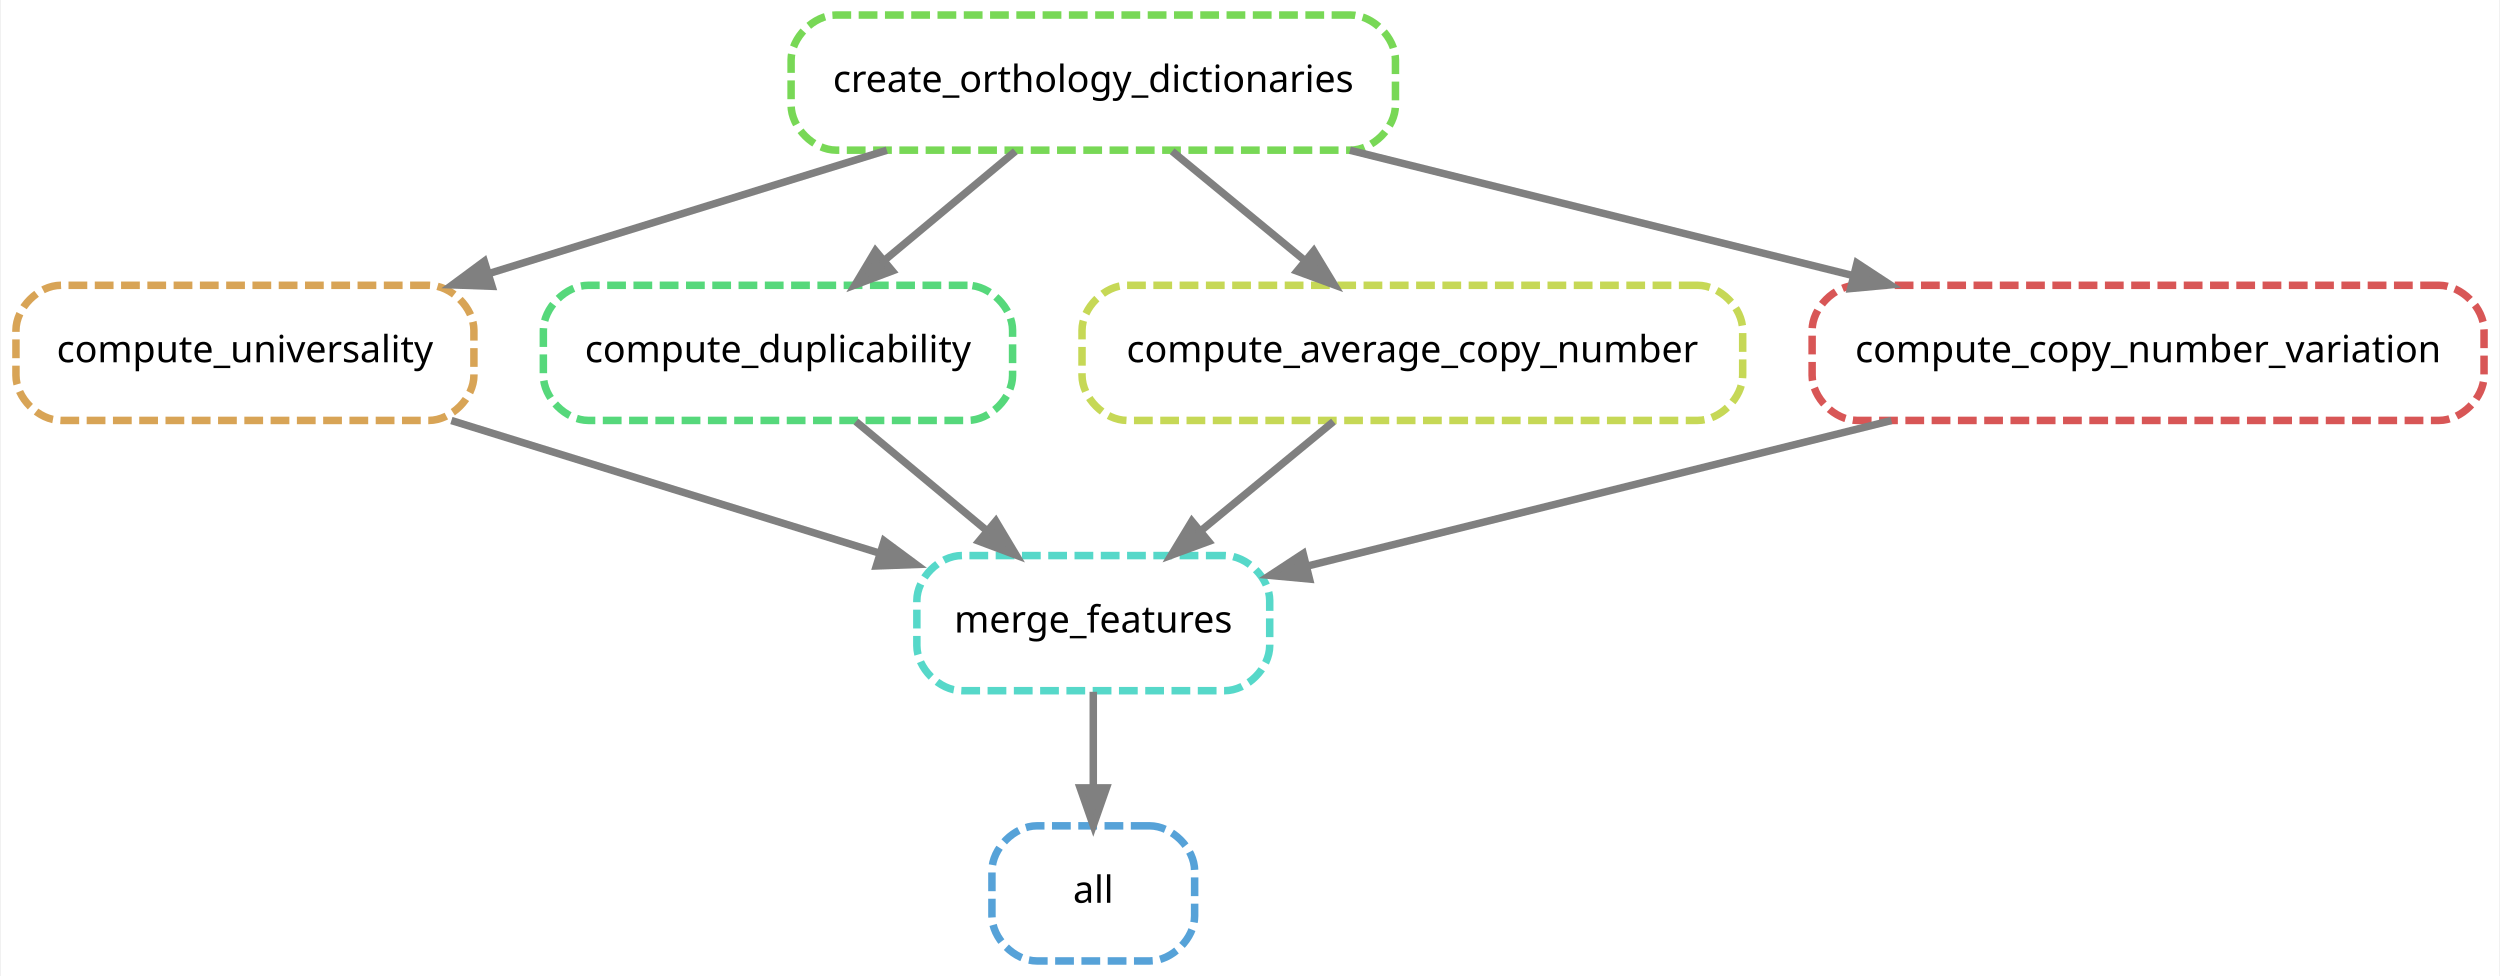
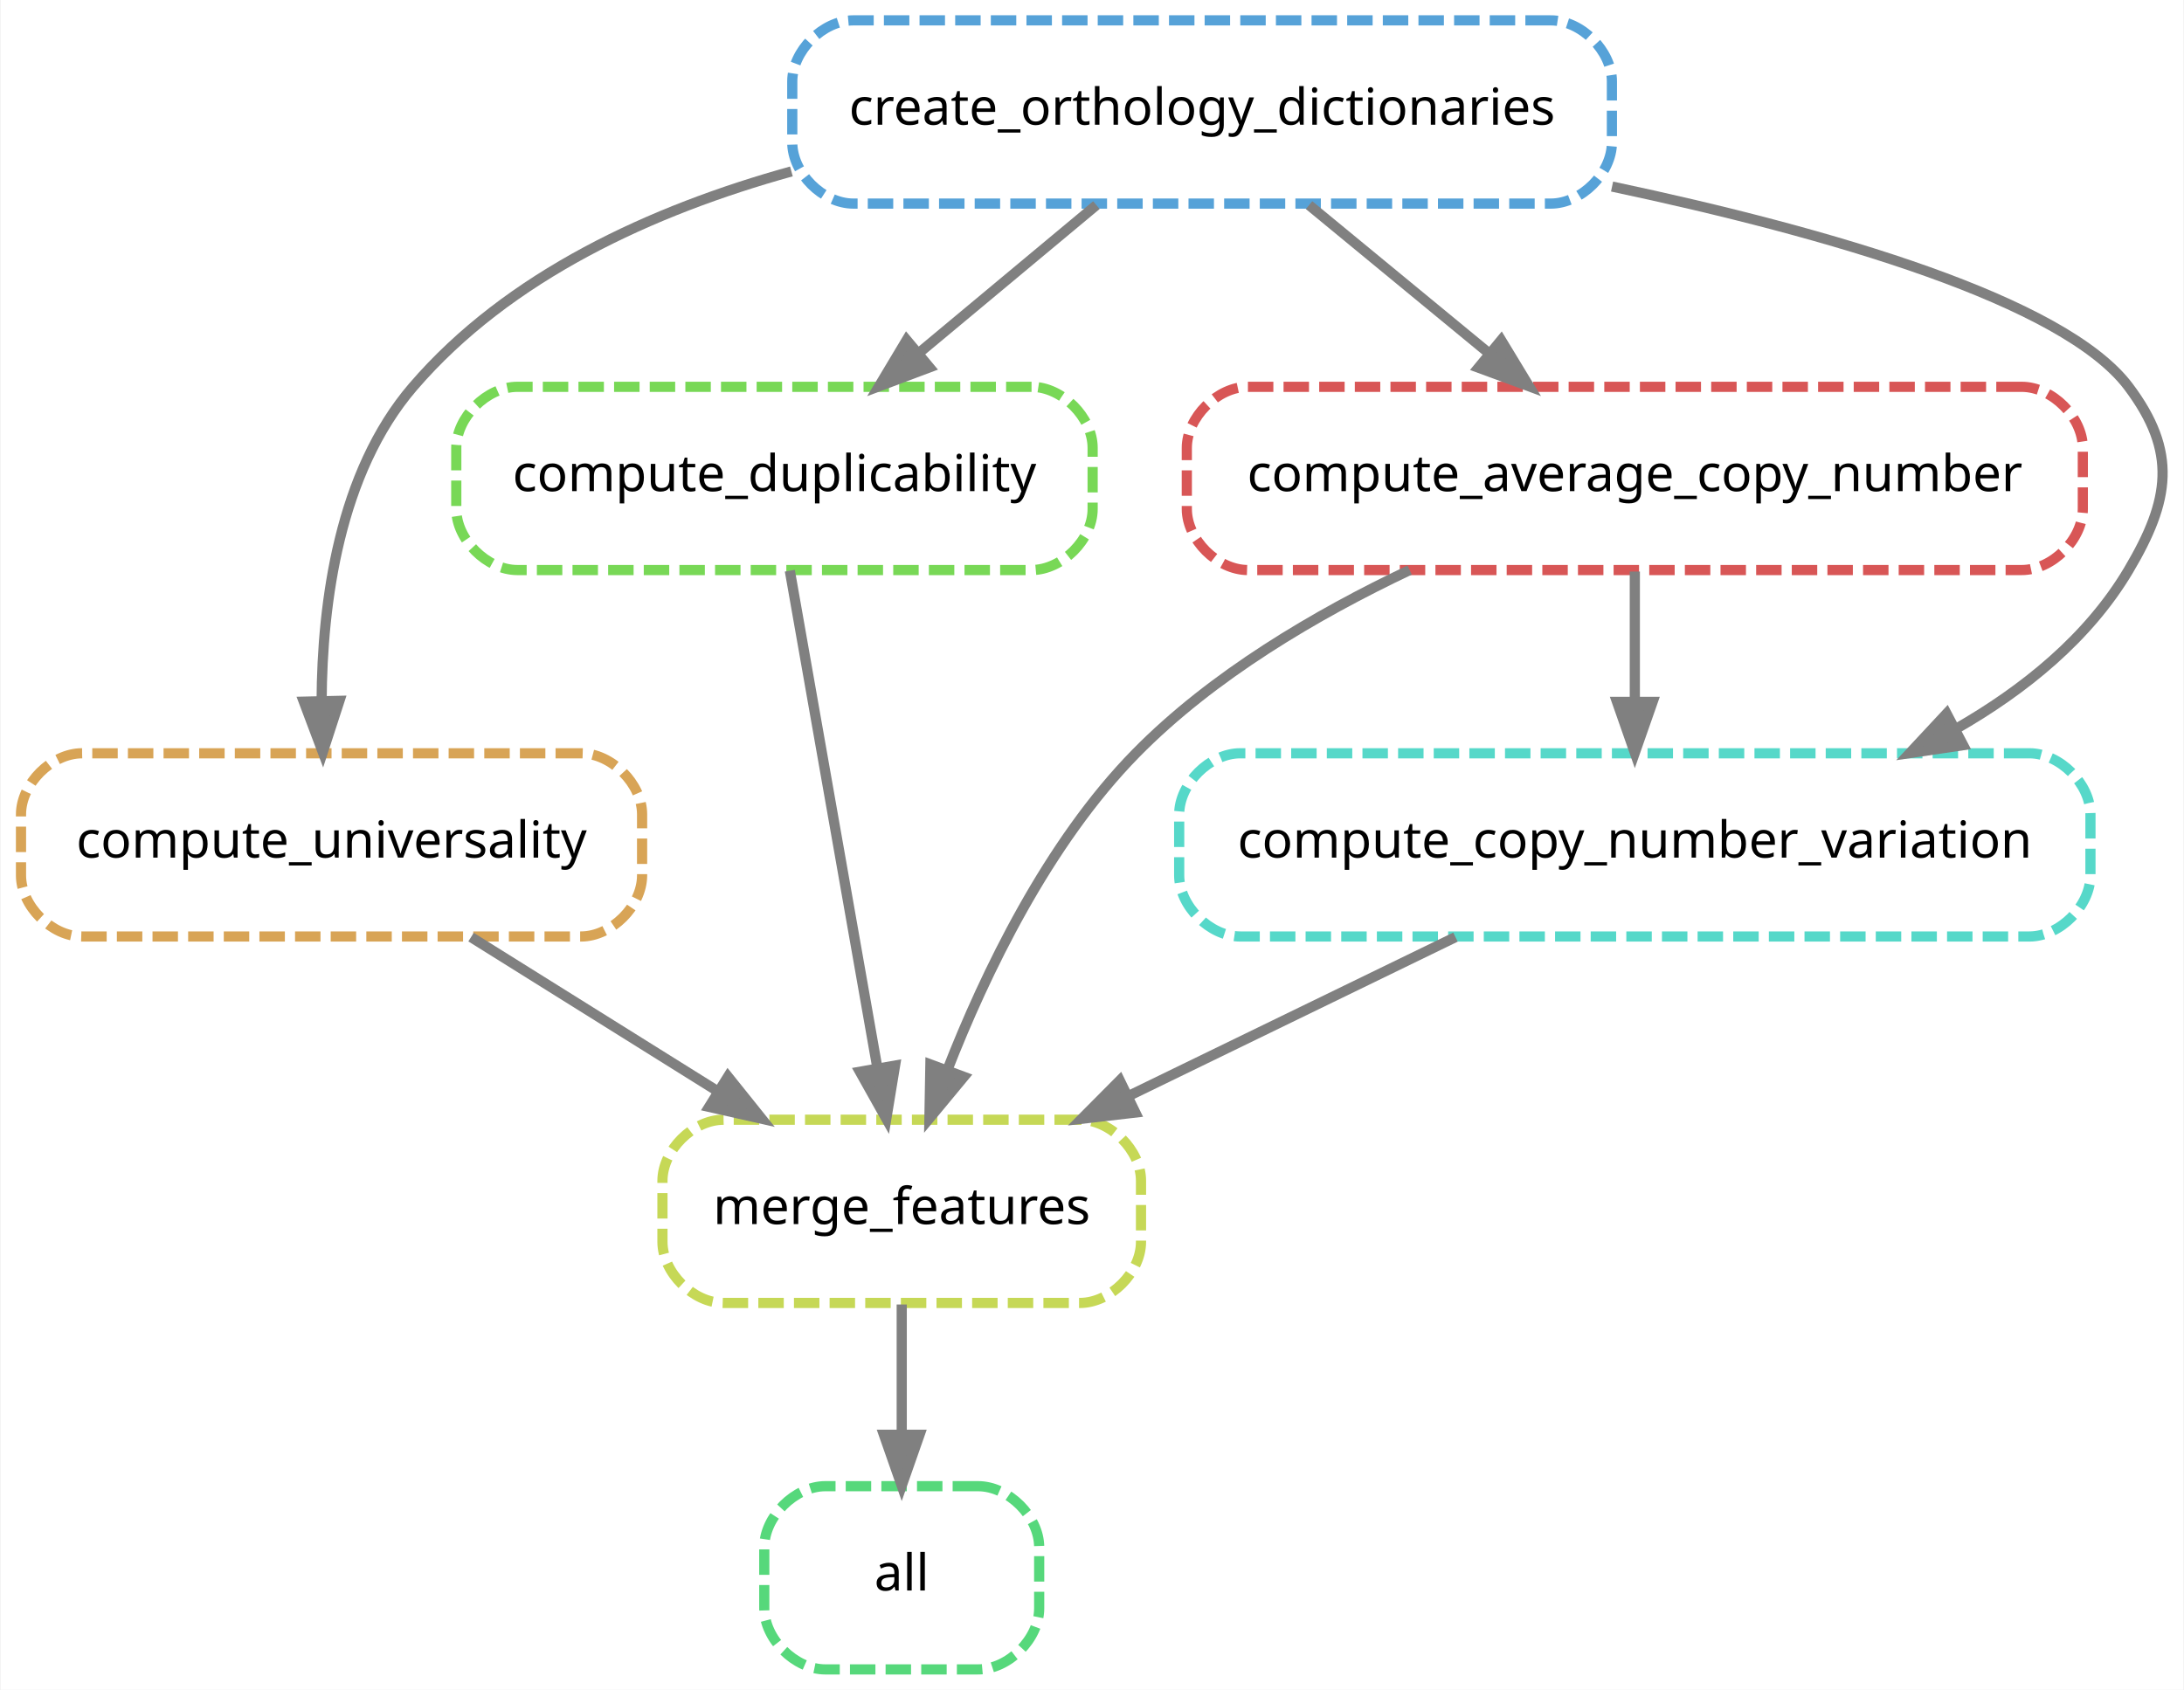
- <svg xmlns="http://www.w3.org/2000/svg" width="666pt" height="260pt" viewBox="0.00 0.00 665.50 260.00">
-   <g id="graph0" class="graph" transform="scale(1 1) rotate(0) translate(4 256)">
-     <polygon fill="white" stroke="transparent" points="-4,4 -4,-256 661.5,-256 661.5,4 -4,4" />
+ <svg xmlns="http://www.w3.org/2000/svg" width="429pt" height="332pt" viewBox="0.00 0.00 428.75 332.00">
+   <g id="graph0" class="graph" transform="scale(1 1) rotate(0) translate(4 328)">
+     <polygon fill="white" stroke="transparent" points="-4,4 -4,-328 424.75,-328 424.75,4 -4,4" />
    <g id="node1" class="node">
-       <path fill="none" stroke="#56a2d8" stroke-width="2" stroke-dasharray="5,2" d="M302,-36C302,-36 272,-36 272,-36 266,-36 260,-30 260,-24 260,-24 260,-12 260,-12 260,-6 266,0 272,0 272,0 302,0 302,0 308,0 314,-6 314,-12 314,-12 314,-24 314,-24 314,-30 308,-36 302,-36" />
-       <text text-anchor="middle" x="287" y="-15.5" font-family="sans" font-size="10.00">all</text>
+       <path fill="none" stroke="#56d87b" stroke-width="2" stroke-dasharray="5,2" d="M188,-36C188,-36 158,-36 158,-36 152,-36 146,-30 146,-24 146,-24 146,-12 146,-12 146,-6 152,0 158,0 158,0 188,0 188,0 194,0 200,-6 200,-12 200,-12 200,-24 200,-24 200,-30 194,-36 188,-36" />
+       <text text-anchor="middle" x="173" y="-15.5" font-family="sans" font-size="10.00">all</text>
    </g>
    <g id="node2" class="node">
-       <path fill="none" stroke="#56d8c9" stroke-width="2" stroke-dasharray="5,2" d="M322,-108C322,-108 252,-108 252,-108 246,-108 240,-102 240,-96 240,-96 240,-84 240,-84 240,-78 246,-72 252,-72 252,-72 322,-72 322,-72 328,-72 334,-78 334,-84 334,-84 334,-96 334,-96 334,-102 328,-108 322,-108" />
-       <text text-anchor="middle" x="287" y="-87.5" font-family="sans" font-size="10.00">merge_features</text>
+       <path fill="none" stroke="#c6d856" stroke-width="2" stroke-dasharray="5,2" d="M208,-108C208,-108 138,-108 138,-108 132,-108 126,-102 126,-96 126,-96 126,-84 126,-84 126,-78 132,-72 138,-72 138,-72 208,-72 208,-72 214,-72 220,-78 220,-84 220,-84 220,-96 220,-96 220,-102 214,-108 208,-108" />
+       <text text-anchor="middle" x="173" y="-87.5" font-family="sans" font-size="10.00">merge_features</text>
    </g>
    <g id="edge1" class="edge">
-       <path fill="none" stroke="grey" stroke-width="2" d="M287,-71.7C287,-63.98 287,-54.71 287,-46.11" />
-       <polygon fill="grey" stroke="grey" stroke-width="2" points="290.5,-46.1 287,-36.1 283.5,-46.1 290.5,-46.1" />
+       <path fill="none" stroke="grey" stroke-width="2" d="M173,-71.7C173,-63.98 173,-54.71 173,-46.11" />
+       <polygon fill="grey" stroke="grey" stroke-width="2" points="176.5,-46.1 173,-36.1 169.5,-46.1 176.5,-46.1" />
    </g>
    <g id="node3" class="node">
      <path fill="none" stroke="#d8a456" stroke-width="2" stroke-dasharray="5,2" d="M110,-180C110,-180 12,-180 12,-180 6,-180 0,-174 0,-168 0,-168 0,-156 0,-156 0,-150 6,-144 12,-144 12,-144 110,-144 110,-144 116,-144 122,-150 122,-156 122,-156 122,-168 122,-168 122,-174 116,-180 110,-180" />
      <text text-anchor="middle" x="61" y="-159.5" font-family="sans" font-size="10.00">compute_universality</text>
    </g>
    <g id="edge2" class="edge">
-       <path fill="none" stroke="grey" stroke-width="2" d="M116,-143.97C150.63,-133.24 195.24,-119.42 230.21,-108.59" />
-       <polygon fill="grey" stroke="grey" stroke-width="2" points="231.29,-111.92 239.8,-105.62 229.21,-105.23 231.29,-111.92" />
+       <path fill="none" stroke="grey" stroke-width="2" d="M88.4,-143.88C102.91,-134.81 120.92,-123.55 136.59,-113.76" />
+       <polygon fill="grey" stroke="grey" stroke-width="2" points="138.87,-116.46 145.5,-108.19 135.16,-110.52 138.87,-116.46" />
    </g>
    <g id="node4" class="node">
-       <path fill="none" stroke="#56d87b" stroke-width="2" stroke-dasharray="5,2" d="M253.5,-180C253.5,-180 152.5,-180 152.5,-180 146.5,-180 140.5,-174 140.5,-168 140.5,-168 140.5,-156 140.5,-156 140.5,-150 146.5,-144 152.5,-144 152.5,-144 253.5,-144 253.5,-144 259.5,-144 265.5,-150 265.5,-156 265.5,-156 265.5,-168 265.5,-168 265.5,-174 259.5,-180 253.5,-180" />
-       <text text-anchor="middle" x="203" y="-159.5" font-family="sans" font-size="10.00">compute_duplicability</text>
+       <path fill="none" stroke="#78d856" stroke-width="2" stroke-dasharray="5,2" d="M198.5,-252C198.5,-252 97.5,-252 97.5,-252 91.5,-252 85.5,-246 85.5,-240 85.5,-240 85.5,-228 85.5,-228 85.5,-222 91.5,-216 97.5,-216 97.5,-216 198.5,-216 198.5,-216 204.5,-216 210.5,-222 210.5,-228 210.5,-228 210.5,-240 210.5,-240 210.5,-246 204.5,-252 198.5,-252" />
+       <text text-anchor="middle" x="148" y="-231.5" font-family="sans" font-size="10.00">compute_duplicability</text>
    </g>
    <g id="edge3" class="edge">
-       <path fill="none" stroke="grey" stroke-width="2" d="M223.76,-143.7C234.24,-134.97 247.11,-124.24 258.5,-114.75" />
-       <polygon fill="grey" stroke="grey" stroke-width="2" points="261.03,-117.19 266.47,-108.1 256.55,-111.82 261.03,-117.19" />
+       <path fill="none" stroke="grey" stroke-width="2" d="M151.02,-215.87C155.28,-191.67 163.1,-147.21 168.18,-118.39" />
+       <polygon fill="grey" stroke="grey" stroke-width="2" points="171.69,-118.64 169.97,-108.19 164.79,-117.43 171.69,-118.64" />
    </g>
    <g id="node5" class="node">
-       <path fill="none" stroke="#c6d856" stroke-width="2" stroke-dasharray="5,2" d="M448,-180C448,-180 296,-180 296,-180 290,-180 284,-174 284,-168 284,-168 284,-156 284,-156 284,-150 290,-144 296,-144 296,-144 448,-144 448,-144 454,-144 460,-150 460,-156 460,-156 460,-168 460,-168 460,-174 454,-180 448,-180" />
-       <text text-anchor="middle" x="372" y="-159.5" font-family="sans" font-size="10.00">compute_average_copy_number</text>
+       <path fill="none" stroke="#d85656" stroke-width="2" stroke-dasharray="5,2" d="M393,-252C393,-252 241,-252 241,-252 235,-252 229,-246 229,-240 229,-240 229,-228 229,-228 229,-222 235,-216 241,-216 241,-216 393,-216 393,-216 399,-216 405,-222 405,-228 405,-228 405,-240 405,-240 405,-246 399,-252 393,-252" />
+       <text text-anchor="middle" x="317" y="-231.5" font-family="sans" font-size="10.00">compute_average_copy_number</text>
    </g>
    <g id="edge4" class="edge">
-       <path fill="none" stroke="grey" stroke-width="2" d="M350.99,-143.7C340.28,-134.88 327.11,-124.03 315.5,-114.47" />
-       <polygon fill="grey" stroke="grey" stroke-width="2" points="317.71,-111.76 307.77,-108.1 313.26,-117.16 317.71,-111.76" />
+       <path fill="none" stroke="grey" stroke-width="2" d="M272.77,-216C254.46,-207.32 234.04,-195.32 219,-180 201.67,-162.35 189.4,-136.84 181.92,-117.66" />
+       <polygon fill="grey" stroke="grey" stroke-width="2" points="185.2,-116.43 178.44,-108.27 178.63,-118.87 185.2,-116.43" />
    </g>
    <g id="node6" class="node">
-       <path fill="none" stroke="#d85656" stroke-width="2" stroke-dasharray="5,2" d="M645.5,-180C645.5,-180 490.5,-180 490.5,-180 484.5,-180 478.5,-174 478.5,-168 478.5,-168 478.5,-156 478.5,-156 478.5,-150 484.5,-144 490.5,-144 490.5,-144 645.5,-144 645.5,-144 651.5,-144 657.5,-150 657.5,-156 657.5,-156 657.5,-168 657.5,-168 657.5,-174 651.5,-180 645.5,-180" />
-       <text text-anchor="middle" x="568" y="-159.5" font-family="sans" font-size="10.00">compute_copy_number_variation</text>
+       <path fill="none" stroke="#56d8c9" stroke-width="2" stroke-dasharray="5,2" d="M394.5,-180C394.5,-180 239.5,-180 239.5,-180 233.5,-180 227.5,-174 227.5,-168 227.5,-168 227.5,-156 227.5,-156 227.5,-150 233.5,-144 239.5,-144 239.5,-144 394.5,-144 394.5,-144 400.5,-144 406.5,-150 406.5,-156 406.5,-156 406.5,-168 406.5,-168 406.5,-174 400.5,-180 394.5,-180" />
+       <text text-anchor="middle" x="317" y="-159.5" font-family="sans" font-size="10.00">compute_copy_number_variation</text>
+     </g>
+     <g id="edge10" class="edge">
+       <path fill="none" stroke="grey" stroke-width="2" d="M317,-215.7C317,-207.98 317,-198.71 317,-190.11" />
+       <polygon fill="grey" stroke="grey" stroke-width="2" points="320.5,-190.1 317,-180.1 313.5,-190.1 320.5,-190.1" />
    </g>
    <g id="edge5" class="edge">
-       <path fill="none" stroke="grey" stroke-width="2" d="M499.62,-143.97C451.89,-132.08 388.93,-116.39 343.94,-105.18" />
-       <polygon fill="grey" stroke="grey" stroke-width="2" points="344.6,-101.74 334.05,-102.72 342.91,-108.53 344.6,-101.74" />
+       <path fill="none" stroke="grey" stroke-width="2" d="M281.77,-143.88C262.42,-134.47 238.23,-122.71 217.57,-112.67" />
+       <polygon fill="grey" stroke="grey" stroke-width="2" points="218.89,-109.41 208.36,-108.19 215.83,-115.71 218.89,-109.41" />
    </g>
    <g id="node7" class="node">
-       <path fill="none" stroke="#78d856" stroke-width="2" stroke-dasharray="5,2" d="M355.5,-252C355.5,-252 218.5,-252 218.5,-252 212.5,-252 206.5,-246 206.5,-240 206.5,-240 206.5,-228 206.5,-228 206.5,-222 212.5,-216 218.5,-216 218.5,-216 355.5,-216 355.5,-216 361.5,-216 367.5,-222 367.5,-228 367.5,-228 367.5,-240 367.5,-240 367.5,-246 361.5,-252 355.5,-252" />
-       <text text-anchor="middle" x="287" y="-231.5" font-family="sans" font-size="10.00">create_orthology_dictionaries</text>
+       <path fill="none" stroke="#56a2d8" stroke-width="2" stroke-dasharray="5,2" d="M300.5,-324C300.5,-324 163.5,-324 163.5,-324 157.5,-324 151.5,-318 151.5,-312 151.5,-312 151.5,-300 151.5,-300 151.5,-294 157.5,-288 163.5,-288 163.5,-288 300.5,-288 300.5,-288 306.5,-288 312.5,-294 312.5,-300 312.5,-300 312.5,-312 312.5,-312 312.5,-318 306.5,-324 300.5,-324" />
+       <text text-anchor="middle" x="232" y="-303.5" font-family="sans" font-size="10.00">create_orthology_dictionaries</text>
    </g>
    <g id="edge6" class="edge">
-       <path fill="none" stroke="grey" stroke-width="2" d="M232,-215.97C200.01,-206.06 159.52,-193.51 125.96,-183.12" />
-       <polygon fill="grey" stroke="grey" stroke-width="2" points="126.83,-179.73 116.24,-180.11 124.76,-186.41 126.83,-179.73" />
+       <path fill="none" stroke="grey" stroke-width="2" d="M151.33,-294.32C124.07,-286.76 95.81,-273.9 77,-252 62.5,-235.12 59.15,-209.64 59.05,-190.27" />
+       <polygon fill="grey" stroke="grey" stroke-width="2" points="62.55,-190.3 59.28,-180.23 55.55,-190.14 62.55,-190.3" />
    </g>
    <g id="edge7" class="edge">
-       <path fill="none" stroke="grey" stroke-width="2" d="M266.24,-215.7C255.76,-206.97 242.89,-196.24 231.5,-186.75" />
-       <polygon fill="grey" stroke="grey" stroke-width="2" points="233.45,-183.82 223.53,-180.1 228.97,-189.19 233.45,-183.82" />
+       <path fill="none" stroke="grey" stroke-width="2" d="M211.24,-287.7C200.76,-278.97 187.89,-268.24 176.5,-258.75" />
+       <polygon fill="grey" stroke="grey" stroke-width="2" points="178.45,-255.82 168.53,-252.1 173.97,-261.19 178.45,-255.82" />
    </g>
    <g id="edge8" class="edge">
-       <path fill="none" stroke="grey" stroke-width="2" d="M308.01,-215.7C318.72,-206.88 331.89,-196.03 343.5,-186.47" />
-       <polygon fill="grey" stroke="grey" stroke-width="2" points="345.74,-189.16 351.23,-180.1 341.29,-183.76 345.74,-189.16" />
+       <path fill="none" stroke="grey" stroke-width="2" d="M253.01,-287.7C263.72,-278.88 276.89,-268.03 288.5,-258.47" />
+       <polygon fill="grey" stroke="grey" stroke-width="2" points="290.74,-261.16 296.23,-252.1 286.29,-255.76 290.74,-261.16" />
    </g>
    <g id="edge9" class="edge">
-       <path fill="none" stroke="grey" stroke-width="2" d="M355.38,-215.97C395.84,-205.89 447.24,-193.08 489.37,-182.59" />
-       <polygon fill="grey" stroke="grey" stroke-width="2" points="490.45,-185.92 499.31,-180.11 488.76,-179.13 490.45,-185.92" />
+       <path fill="none" stroke="grey" stroke-width="2" d="M312.53,-291.35C355.15,-282.3 401.26,-268.98 414,-252 423.6,-239.2 422.16,-229.76 414,-216 406.09,-202.66 393.51,-192.47 380,-184.75" />
+       <polygon fill="grey" stroke="grey" stroke-width="2" points="381.5,-181.59 371.02,-180.04 378.24,-187.79 381.5,-181.59" />
    </g>
  </g>
</svg>
